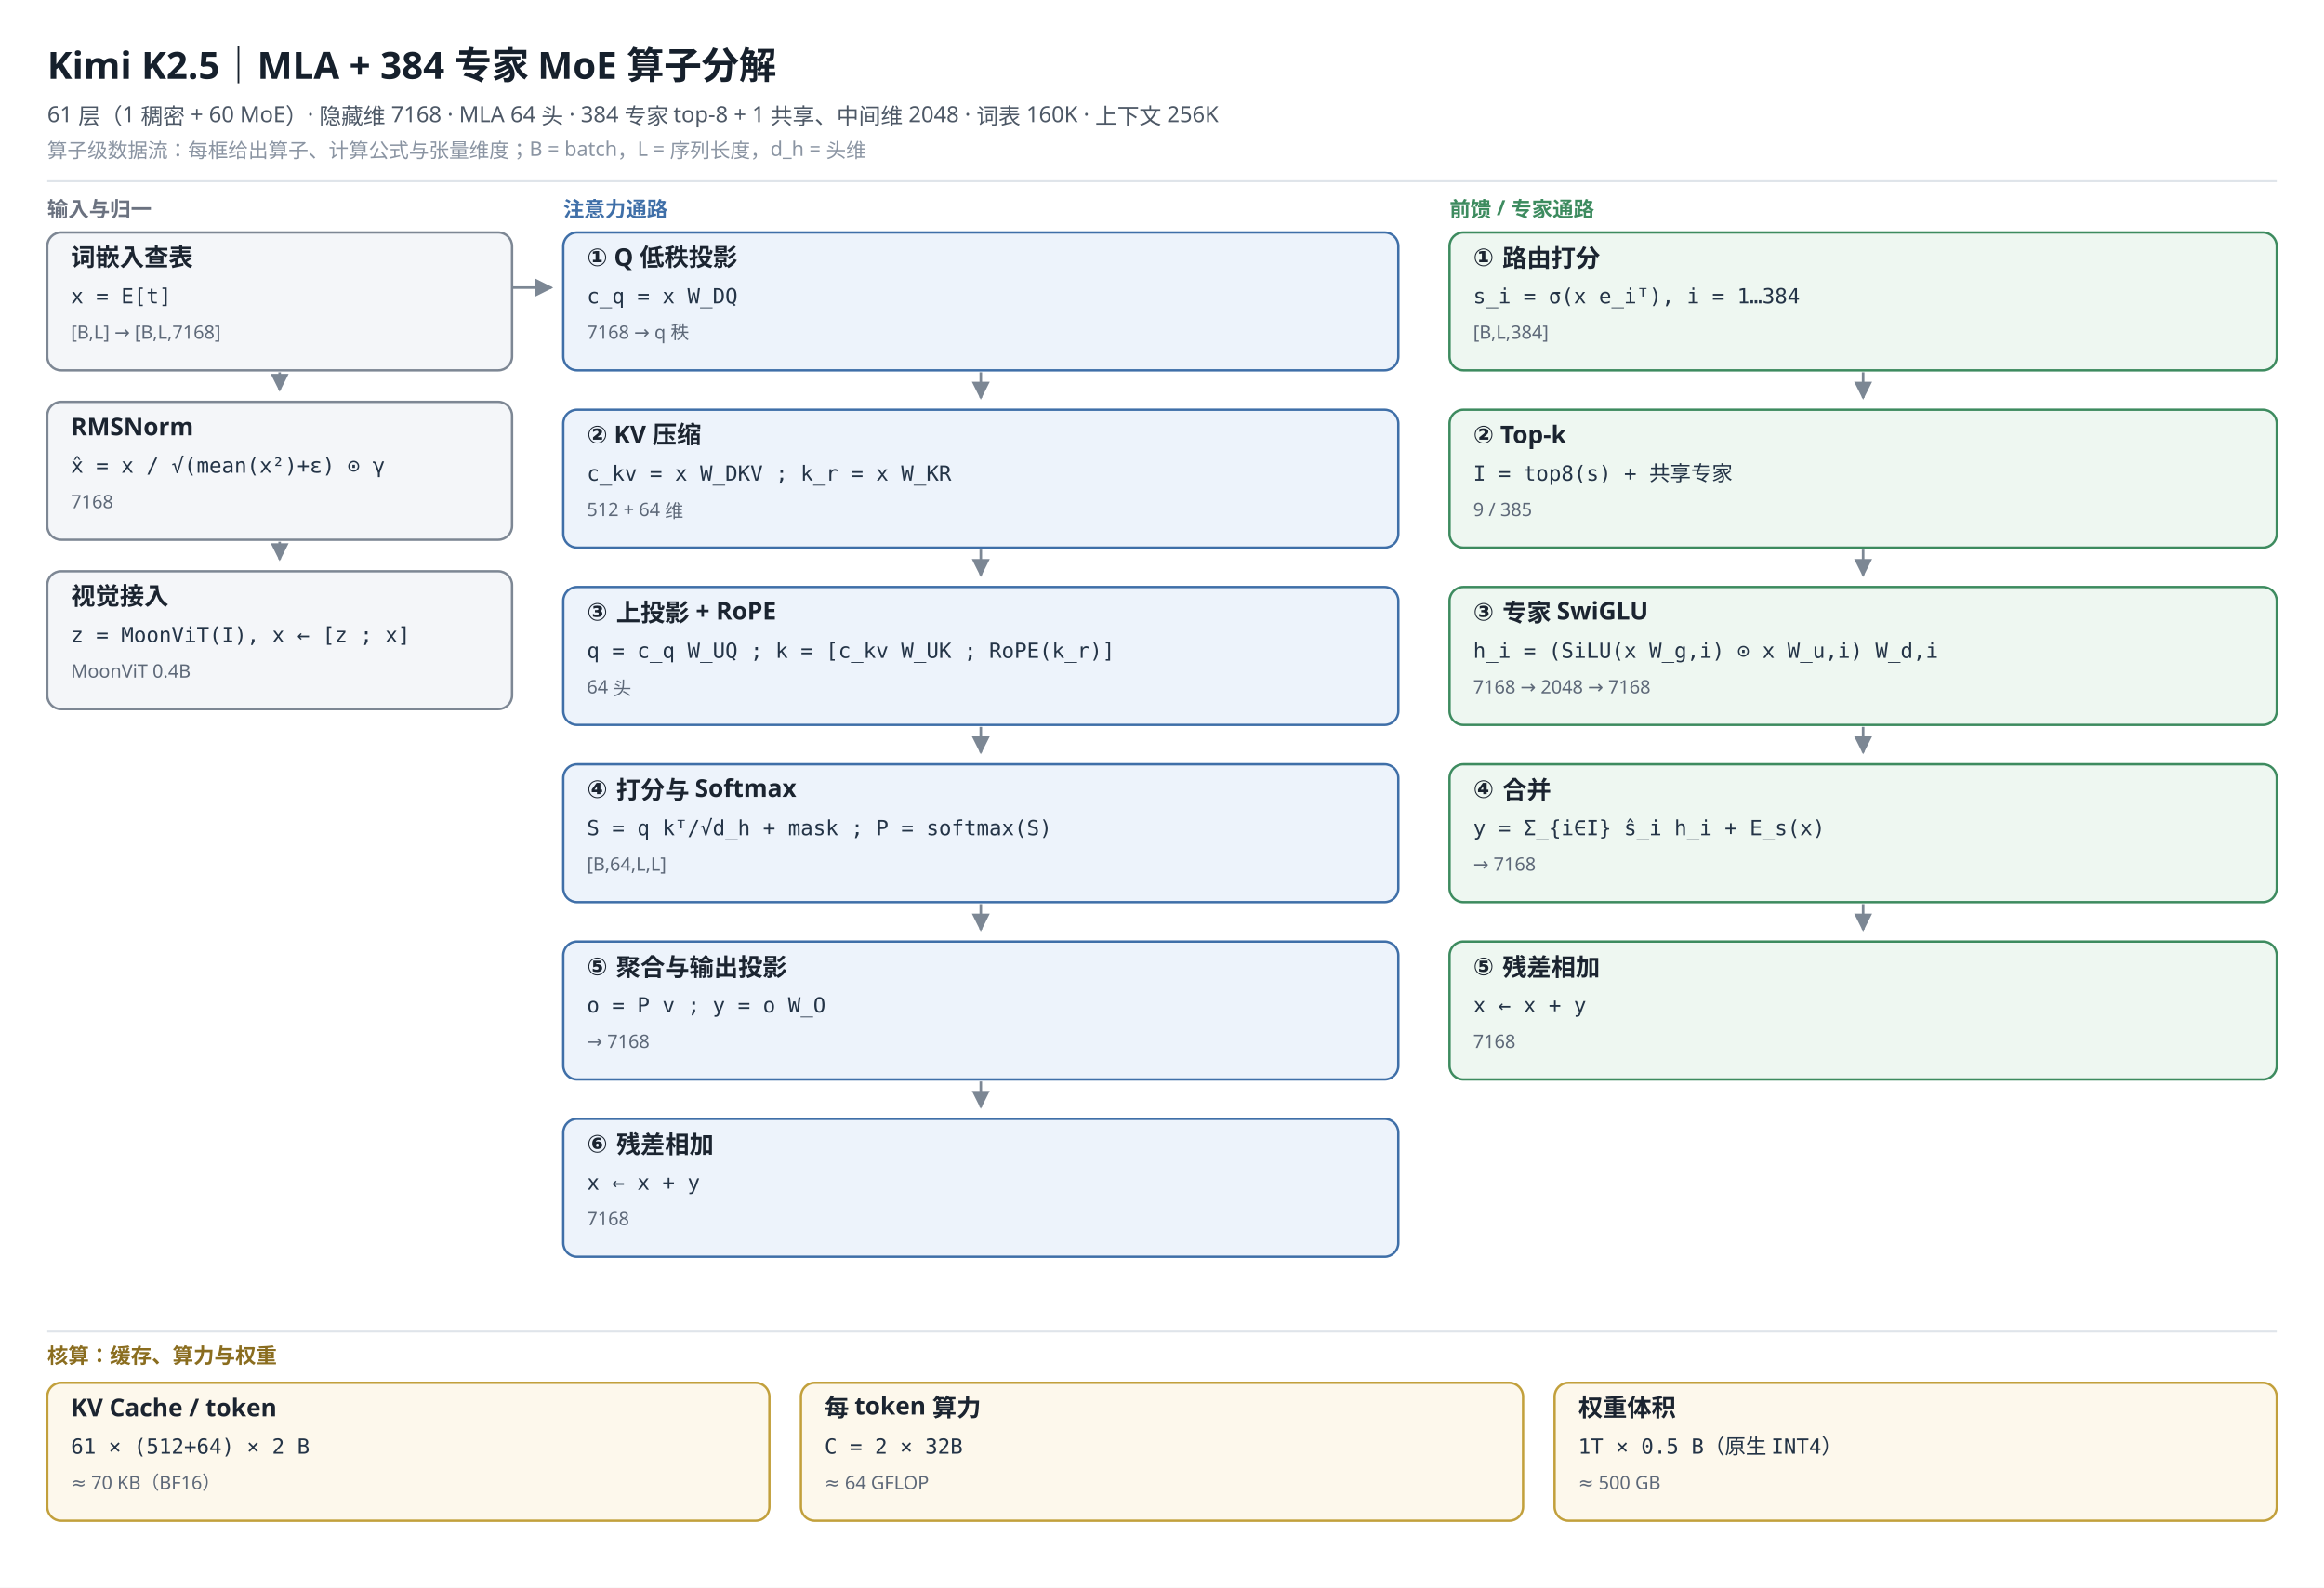
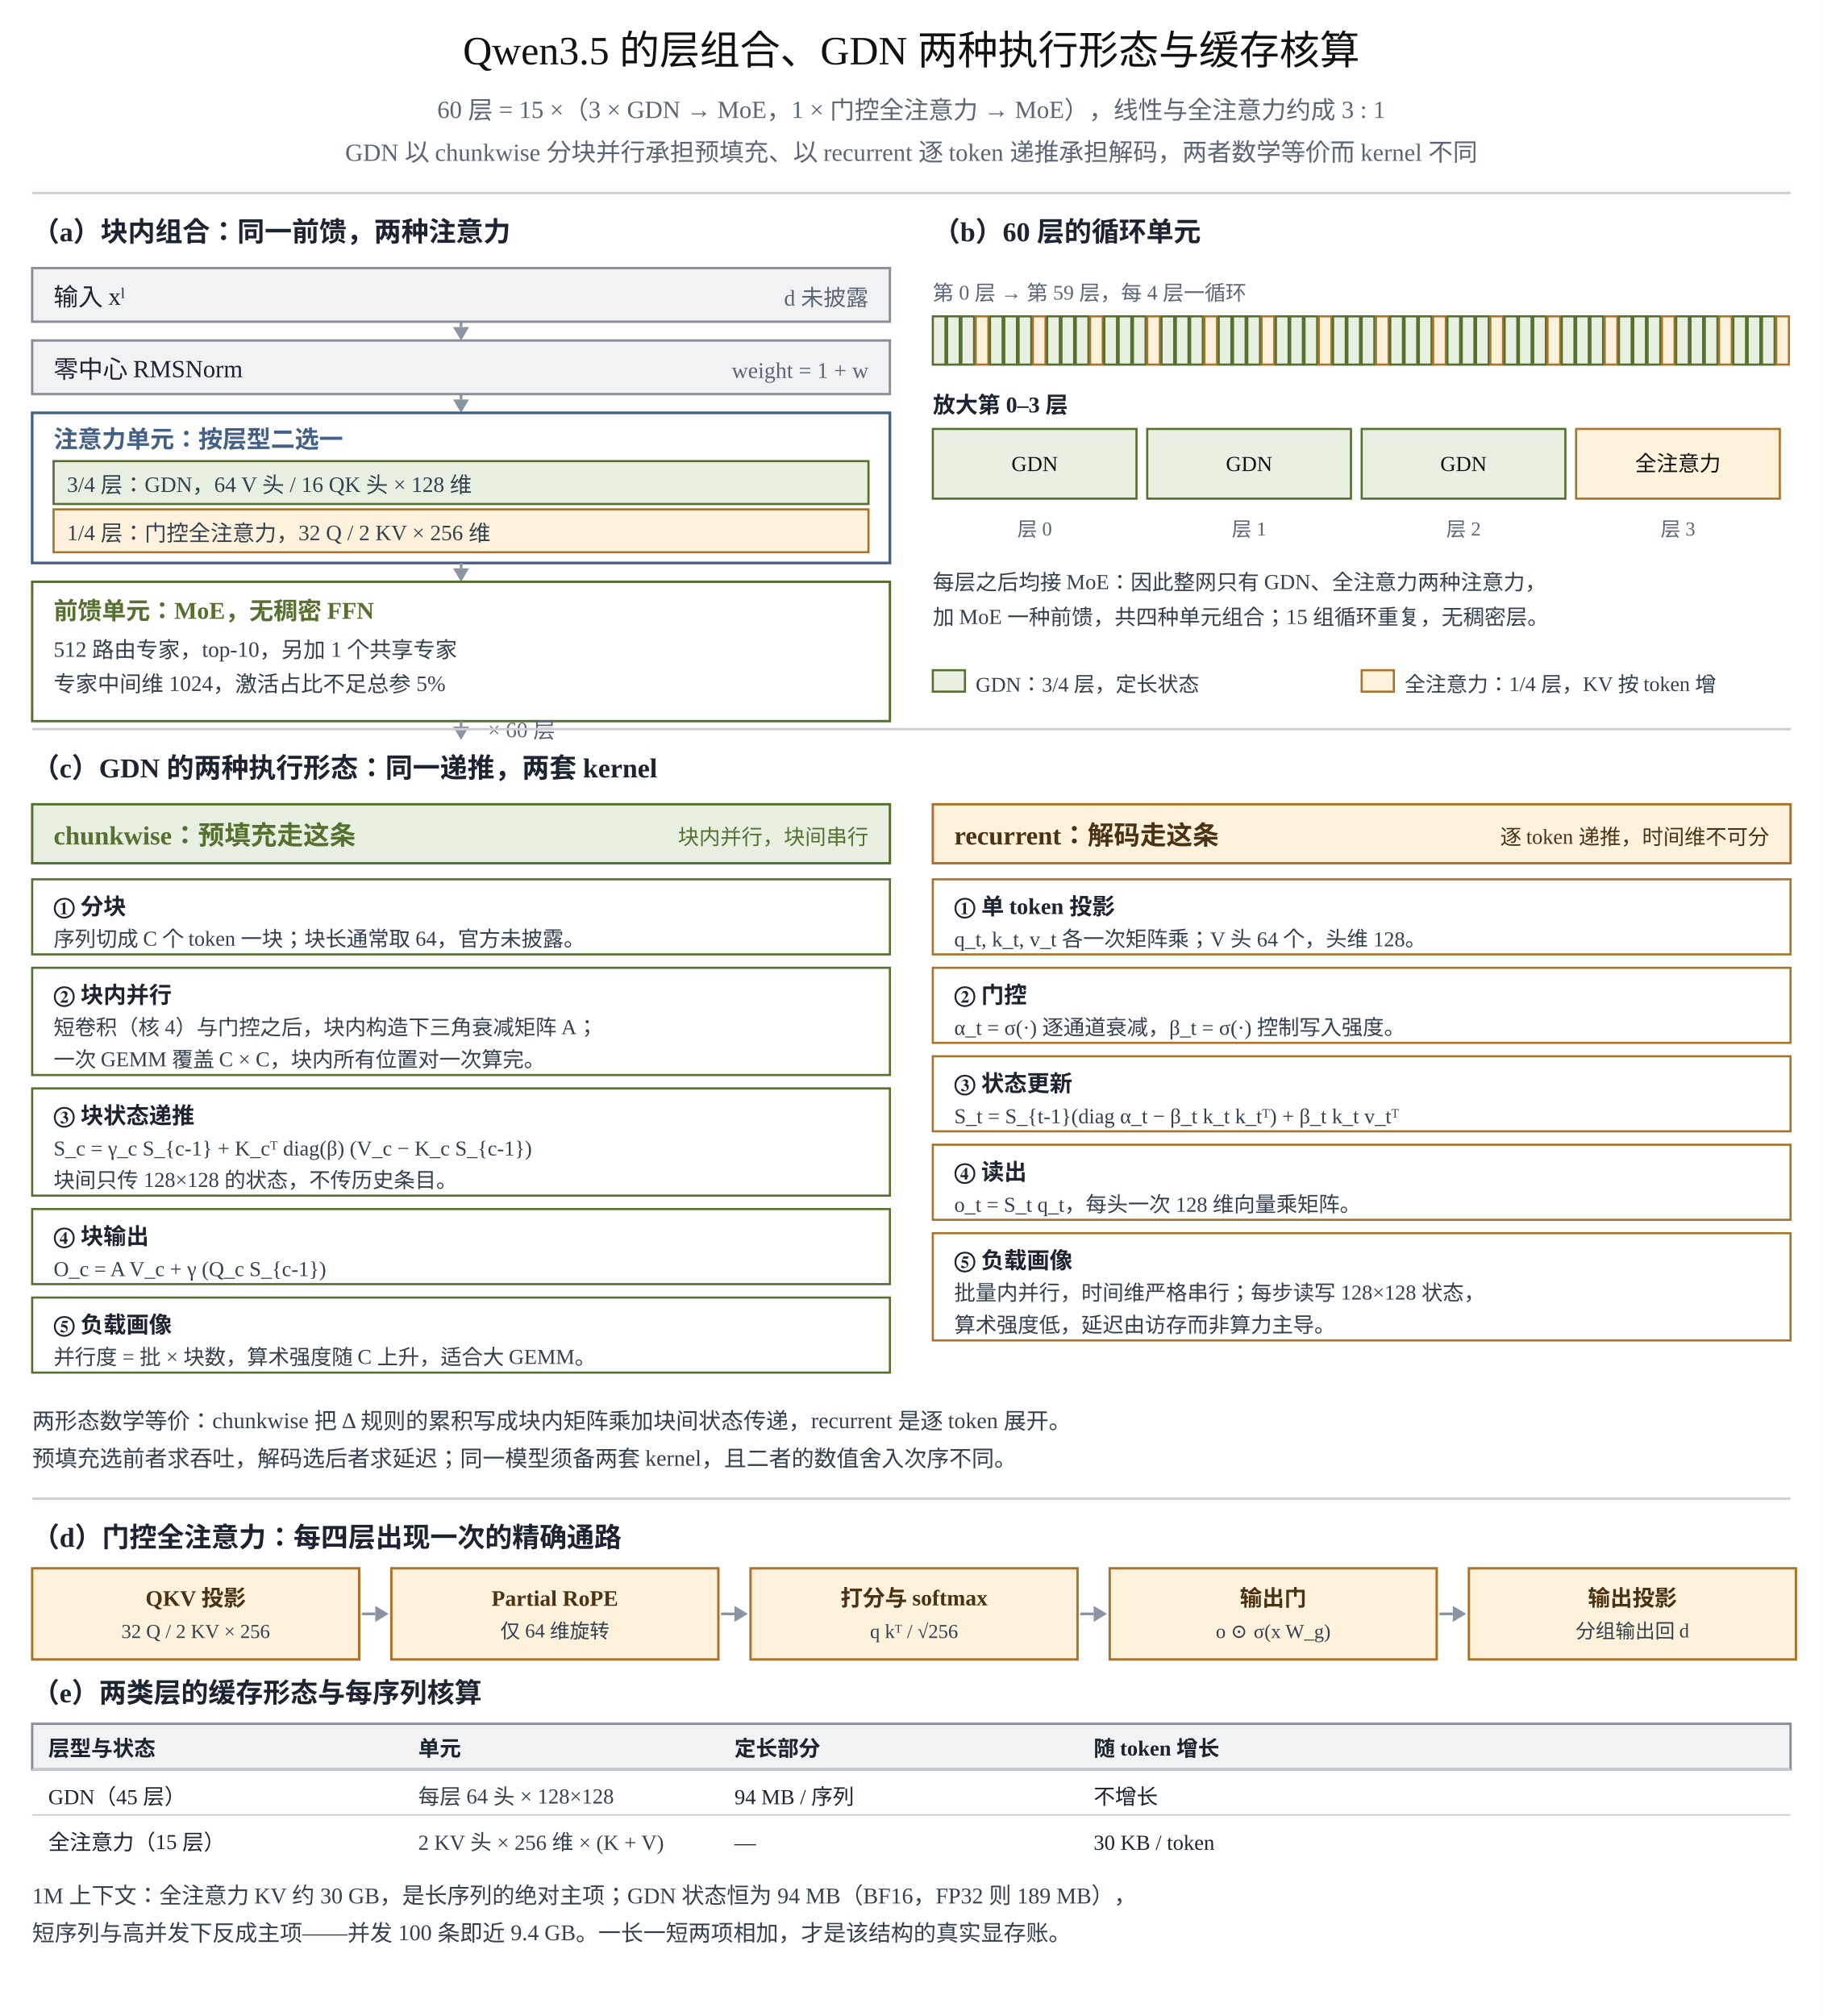
- <svg xmlns="http://www.w3.org/2000/svg" width="1180" height="806" viewBox="0 0 1180 806" font-family="Segoe UI, Microsoft YaHei, PingFang SC, sans-serif">
-   <defs>
-     <marker id="a" viewBox="0 0 10 10" refX="9" refY="5" markerWidth="7" markerHeight="7" orient="auto">
-       <path d="M0,0 L10,5 L0,10 z" fill="#7c8794" />
-     </marker>
-   </defs>
-   <rect width="1180" height="806" fill="#ffffff" />
-   <text x="24" y="40" font-size="19" font-weight="700" fill="#16202c">Kimi K2.5｜MLA + 384 专家 MoE 算子分解</text>
-   <text x="24" y="62" font-size="11.2" fill="#4d5866">61 层（1 稠密 + 60 MoE）· 隐藏维 7168 · MLA 64 头 · 384 专家 top-8 + 1 共享、中间维 2048 · 词表 160K · 上下文 256K</text>
-   <text x="24" y="80" font-size="10.2" fill="#8a94a2">算子级数据流：每框给出算子、计算公式与张量维度；B = batch，L = 序列长度，d_h = 头维</text>
-   <line x1="24" y1="92" x2="1156" y2="92" stroke="#dfe4ea" stroke-width="1" />
-   <text x="24" y="110" font-size="10.6" font-weight="700" fill="#6b7280">输入与归一</text>
-   <text x="286" y="110" font-size="10.6" font-weight="700" fill="#3f6fa8">注意力通路</text>
-   <text x="736" y="110" font-size="10.6" font-weight="700" fill="#3d8b5f">前馈 / 专家通路</text>
-   <rect x="24" y="118" width="236" height="70" rx="7" fill="#f4f6f9" stroke="#7d8794" stroke-width="1.2" />
-   <text x="36" y="135" font-size="12.4" font-weight="700" fill="#1b2430">词嵌入查表</text>
-   <text x="36" y="154" font-size="10.6" fill="#243447" font-family="Consolas, Cascadia Mono, monospace">x = E[t]</text>
-   <text x="36" y="172" font-size="9.4" fill="#5d6878">[B,L] → [B,L,7168]</text>
-   <rect x="24" y="204" width="236" height="70" rx="7" fill="#f4f6f9" stroke="#7d8794" stroke-width="1.2" />
-   <text x="36" y="221" font-size="12.4" font-weight="700" fill="#1b2430">RMSNorm</text>
-   <text x="36" y="240" font-size="10.6" fill="#243447" font-family="Consolas, Cascadia Mono, monospace">x̂ = x / √(mean(x²)+ε) ⊙ γ</text>
-   <text x="36" y="258" font-size="9.4" fill="#5d6878">7168</text>
-   <rect x="24" y="290" width="236" height="70" rx="7" fill="#f4f6f9" stroke="#7d8794" stroke-width="1.2" />
-   <text x="36" y="307" font-size="12.4" font-weight="700" fill="#1b2430">视觉接入</text>
-   <text x="36" y="326" font-size="10.6" fill="#243447" font-family="Consolas, Cascadia Mono, monospace">z = MoonViT(I),  x ← [z ; x]</text>
-   <text x="36" y="344" font-size="9.4" fill="#5d6878">MoonViT 0.4B</text>
-   <rect x="286" y="118" width="424" height="70" rx="7" fill="#edf3fb" stroke="#3f6fa8" stroke-width="1.2" />
-   <text x="298" y="135" font-size="12.4" font-weight="700" fill="#1b2430">① Q 低秩投影</text>
-   <text x="298" y="154" font-size="10.6" fill="#243447" font-family="Consolas, Cascadia Mono, monospace">c_q = x W_DQ</text>
-   <text x="298" y="172" font-size="9.4" fill="#5d6878">7168 → q 秩</text>
-   <rect x="286" y="208" width="424" height="70" rx="7" fill="#edf3fb" stroke="#3f6fa8" stroke-width="1.2" />
-   <text x="298" y="225" font-size="12.4" font-weight="700" fill="#1b2430">② KV 压缩</text>
-   <text x="298" y="244" font-size="10.6" fill="#243447" font-family="Consolas, Cascadia Mono, monospace">c_kv = x W_DKV ;  k_r = x W_KR</text>
-   <text x="298" y="262" font-size="9.4" fill="#5d6878">512 + 64 维</text>
-   <rect x="286" y="298" width="424" height="70" rx="7" fill="#edf3fb" stroke="#3f6fa8" stroke-width="1.2" />
-   <text x="298" y="315" font-size="12.4" font-weight="700" fill="#1b2430">③ 上投影 + RoPE</text>
-   <text x="298" y="334" font-size="10.6" fill="#243447" font-family="Consolas, Cascadia Mono, monospace">q = c_q W_UQ ;  k = [c_kv W_UK ; RoPE(k_r)]</text>
-   <text x="298" y="352" font-size="9.4" fill="#5d6878">64 头</text>
-   <rect x="286" y="388" width="424" height="70" rx="7" fill="#edf3fb" stroke="#3f6fa8" stroke-width="1.2" />
-   <text x="298" y="405" font-size="12.4" font-weight="700" fill="#1b2430">④ 打分与 Softmax</text>
-   <text x="298" y="424" font-size="10.6" fill="#243447" font-family="Consolas, Cascadia Mono, monospace">S = q kᵀ/√d_h + mask ;  P = softmax(S)</text>
-   <text x="298" y="442" font-size="9.4" fill="#5d6878">[B,64,L,L]</text>
-   <rect x="286" y="478" width="424" height="70" rx="7" fill="#edf3fb" stroke="#3f6fa8" stroke-width="1.2" />
-   <text x="298" y="495" font-size="12.4" font-weight="700" fill="#1b2430">⑤ 聚合与输出投影</text>
-   <text x="298" y="514" font-size="10.6" fill="#243447" font-family="Consolas, Cascadia Mono, monospace">o = P v ;  y = o W_O</text>
-   <text x="298" y="532" font-size="9.4" fill="#5d6878">→ 7168</text>
-   <rect x="286" y="568" width="424" height="70" rx="7" fill="#edf3fb" stroke="#3f6fa8" stroke-width="1.2" />
-   <text x="298" y="585" font-size="12.4" font-weight="700" fill="#1b2430">⑥ 残差相加</text>
-   <text x="298" y="604" font-size="10.6" fill="#243447" font-family="Consolas, Cascadia Mono, monospace">x ← x + y</text>
-   <text x="298" y="622" font-size="9.4" fill="#5d6878">7168</text>
-   <rect x="736" y="118" width="420" height="70" rx="7" fill="#eef7f1" stroke="#3d8b5f" stroke-width="1.2" />
-   <text x="748" y="135" font-size="12.4" font-weight="700" fill="#1b2430">① 路由打分</text>
-   <text x="748" y="154" font-size="10.6" fill="#243447" font-family="Consolas, Cascadia Mono, monospace">s_i = σ(x e_iᵀ),  i = 1…384</text>
-   <text x="748" y="172" font-size="9.4" fill="#5d6878">[B,L,384]</text>
-   <rect x="736" y="208" width="420" height="70" rx="7" fill="#eef7f1" stroke="#3d8b5f" stroke-width="1.2" />
-   <text x="748" y="225" font-size="12.4" font-weight="700" fill="#1b2430">② Top-k</text>
-   <text x="748" y="244" font-size="10.6" fill="#243447" font-family="Consolas, Cascadia Mono, monospace">I = top8(s) + 共享专家</text>
-   <text x="748" y="262" font-size="9.4" fill="#5d6878">9 / 385</text>
-   <rect x="736" y="298" width="420" height="70" rx="7" fill="#eef7f1" stroke="#3d8b5f" stroke-width="1.2" />
-   <text x="748" y="315" font-size="12.4" font-weight="700" fill="#1b2430">③ 专家 SwiGLU</text>
-   <text x="748" y="334" font-size="10.6" fill="#243447" font-family="Consolas, Cascadia Mono, monospace">h_i = (SiLU(x W_g,i) ⊙ x W_u,i) W_d,i</text>
-   <text x="748" y="352" font-size="9.4" fill="#5d6878">7168 → 2048 → 7168</text>
-   <rect x="736" y="388" width="420" height="70" rx="7" fill="#eef7f1" stroke="#3d8b5f" stroke-width="1.2" />
-   <text x="748" y="405" font-size="12.4" font-weight="700" fill="#1b2430">④ 合并</text>
-   <text x="748" y="424" font-size="10.6" fill="#243447" font-family="Consolas, Cascadia Mono, monospace">y = Σ_{i∈I} ŝ_i h_i + E_s(x)</text>
-   <text x="748" y="442" font-size="9.4" fill="#5d6878">→ 7168</text>
-   <rect x="736" y="478" width="420" height="70" rx="7" fill="#eef7f1" stroke="#3d8b5f" stroke-width="1.2" />
-   <text x="748" y="495" font-size="12.4" font-weight="700" fill="#1b2430">⑤ 残差相加</text>
-   <text x="748" y="514" font-size="10.6" fill="#243447" font-family="Consolas, Cascadia Mono, monospace">x ← x + y</text>
-   <text x="748" y="532" font-size="9.4" fill="#5d6878">7168</text>
-   <line x1="142.0" y1="189" x2="142.0" y2="198" stroke="#7c8794" stroke-width="1.3" marker-end="url(#a)" />
-   <line x1="142.0" y1="275" x2="142.0" y2="284" stroke="#7c8794" stroke-width="1.3" marker-end="url(#a)" />
-   <line x1="498.0" y1="189" x2="498.0" y2="202" stroke="#7c8794" stroke-width="1.3" marker-end="url(#a)" />
-   <line x1="498.0" y1="279" x2="498.0" y2="292" stroke="#7c8794" stroke-width="1.3" marker-end="url(#a)" />
-   <line x1="498.0" y1="369" x2="498.0" y2="382" stroke="#7c8794" stroke-width="1.3" marker-end="url(#a)" />
-   <line x1="498.0" y1="459" x2="498.0" y2="472" stroke="#7c8794" stroke-width="1.3" marker-end="url(#a)" />
-   <line x1="498.0" y1="549" x2="498.0" y2="562" stroke="#7c8794" stroke-width="1.3" marker-end="url(#a)" />
-   <line x1="946.0" y1="189" x2="946.0" y2="202" stroke="#7c8794" stroke-width="1.3" marker-end="url(#a)" />
-   <line x1="946.0" y1="279" x2="946.0" y2="292" stroke="#7c8794" stroke-width="1.3" marker-end="url(#a)" />
-   <line x1="946.0" y1="369" x2="946.0" y2="382" stroke="#7c8794" stroke-width="1.3" marker-end="url(#a)" />
-   <line x1="946.0" y1="459" x2="946.0" y2="472" stroke="#7c8794" stroke-width="1.3" marker-end="url(#a)" />
-   <line x1="260" y1="146" x2="280" y2="146" stroke="#7c8794" stroke-width="1.3" marker-end="url(#a)" />
-   <line x1="24" y1="676" x2="1156" y2="676" stroke="#dfe4ea" stroke-width="1" />
-   <text x="24" y="692" font-size="10.6" font-weight="700" fill="#8a6d1f">核算：缓存、算力与权重</text>
-   <rect x="24.0" y="702" width="366.667" height="70" rx="7" fill="#fdf8ec" stroke="#c2a03c" stroke-width="1.2" />
-   <text x="36.0" y="719" font-size="12.4" font-weight="700" fill="#1b2430">KV Cache / token</text>
-   <text x="36.0" y="738" font-size="10.6" fill="#243447" font-family="Consolas, Cascadia Mono, monospace">61 × (512+64) × 2 B</text>
-   <text x="36.0" y="756" font-size="9.4" fill="#5d6878">≈ 70 KB（BF16）</text>
-   <rect x="406.667" y="702" width="366.667" height="70" rx="7" fill="#fdf8ec" stroke="#c2a03c" stroke-width="1.2" />
-   <text x="418.667" y="719" font-size="12.4" font-weight="700" fill="#1b2430">每 token 算力</text>
-   <text x="418.667" y="738" font-size="10.6" fill="#243447" font-family="Consolas, Cascadia Mono, monospace">C = 2 × 32B</text>
-   <text x="418.667" y="756" font-size="9.4" fill="#5d6878">≈ 64 GFLOP</text>
-   <rect x="789.333" y="702" width="366.667" height="70" rx="7" fill="#fdf8ec" stroke="#c2a03c" stroke-width="1.2" />
-   <text x="801.333" y="719" font-size="12.4" font-weight="700" fill="#1b2430">权重体积</text>
-   <text x="801.333" y="738" font-size="10.6" fill="#243447" font-family="Consolas, Cascadia Mono, monospace">1T × 0.5 B（原生 INT4）</text>
-   <text x="801.333" y="756" font-size="9.4" fill="#5d6878">≈ 500 GB</text>
+ <svg xmlns="http://www.w3.org/2000/svg" viewBox="0 0 680 752" font-family="Georgia, 'Times New Roman', serif">
+   <rect x="0" y="0" width="680" height="752" fill="#ffffff" />
+   <text x="340.0" y="24" font-size="15" fill="#111111" text-anchor="middle">Qwen3.5 的层组合、GDN 两种执行形态与缓存核算</text>
+   <text x="340.0" y="44" font-size="9.2" fill="#5a6675" text-anchor="middle">60 层 = 15 ×（3 × GDN → MoE，1 × 门控全注意力 → MoE），线性与全注意力约成 3 : 1</text>
+   <text x="340.0" y="60" font-size="9.2" fill="#5a6675" text-anchor="middle">GDN 以 chunkwise 分块并行承担预填充、以 recurrent 逐 token 递推承担解码，两者数学等价而 kernel 不同</text>
+   <line x1="12" y1="72" x2="668" y2="72" stroke="#c9cfd8" stroke-width="0.9" />
+   <text x="12" y="90" font-size="10.2" fill="#1b2430" font-weight="bold">（a）块内组合：同一前馈，两种注意力</text>
+   <rect x="12" y="100" width="320" height="20" fill="#f1f2f4" stroke="#8b8f99" stroke-width="0.9" />
+   <text x="20" y="114" font-size="9.2" fill="#1b2430">输入 xˡ</text>
+   <text x="324" y="114" font-size="8.4" fill="#5a6675" text-anchor="end">d 未披露</text>
+   <line x1="172.0" y1="120" x2="172.0" y2="122" stroke="#8a94a3" stroke-width="1" />
+   <path d="M169.0,122 L172.0,127 L175.0,122 z" fill="#8a94a3" />
+   <rect x="12" y="127" width="320" height="20" fill="#f1f2f4" stroke="#8b8f99" stroke-width="0.9" />
+   <text x="20" y="141" font-size="9.2" fill="#1b2430">零中心 RMSNorm</text>
+   <text x="324" y="141" font-size="8.4" fill="#5a6675" text-anchor="end">weight = 1 + w</text>
+   <line x1="172.0" y1="147" x2="172.0" y2="149" stroke="#8a94a3" stroke-width="1" />
+   <path d="M169.0,149 L172.0,154 L175.0,149 z" fill="#8a94a3" />
+   <rect x="12" y="154" width="320" height="56" fill="#ffffff" stroke="#446084" stroke-width="1.0" />
+   <text x="20" y="167" font-size="9.0" fill="#446084" font-weight="bold">注意力单元：按层型二选一</text>
+   <rect x="20" y="172" width="304" height="16" fill="#e8f0e2" stroke="#55702f" stroke-width="0.8" />
+   <text x="25" y="183.5" font-size="8.2" fill="#33414f">3/4 层：GDN，64 V 头 / 16 QK 头 × 128 维</text>
+   <rect x="20" y="190" width="304" height="16" fill="#fff2dc" stroke="#a9742a" stroke-width="0.8" />
+   <text x="25" y="201.5" font-size="8.2" fill="#33414f">1/4 层：门控全注意力，32 Q / 2 KV × 256 维</text>
+   <line x1="172.0" y1="210" x2="172.0" y2="212" stroke="#8a94a3" stroke-width="1" />
+   <path d="M169.0,212 L172.0,217 L175.0,212 z" fill="#8a94a3" />
+   <rect x="12" y="217" width="320" height="52" fill="#ffffff" stroke="#55702f" stroke-width="0.9" />
+   <text x="20" y="231" font-size="9.0" fill="#55702f" font-weight="bold">前馈单元：MoE，无稠密 FFN</text>
+   <text x="20" y="245" font-size="8.2" fill="#33414f">512 路由专家，top-10，另加 1 个共享专家</text>
+   <text x="20" y="258" font-size="8.2" fill="#33414f">专家中间维 1024，激活占比不足总参 5%</text>
+   <line x1="172.0" y1="269" x2="172.0" y2="271" stroke="#8a94a3" stroke-width="1" />
+   <path d="M169.0,271 L172.0,276 L175.0,271 z" fill="#8a94a3" />
+   <text x="182.0" y="275" font-size="8.2" fill="#5a6675">× 60 层</text>
+   <text x="348" y="90" font-size="10.2" fill="#1b2430" font-weight="bold">（b）60 层的循环单元</text>
+   <text x="348" y="112" font-size="7.8" fill="#5a6675">第 0 层 → 第 59 层，每 4 层一循环</text>
+   <rect x="348.0" y="118" width="4.733" height="18" fill="#e8f0e2" stroke="#55702f" stroke-width="0.8" />
+   <rect x="353.333" y="118" width="4.733" height="18" fill="#e8f0e2" stroke="#55702f" stroke-width="0.8" />
+   <rect x="358.667" y="118" width="4.733" height="18" fill="#e8f0e2" stroke="#55702f" stroke-width="0.8" />
+   <rect x="364.0" y="118" width="4.733" height="18" fill="#fff2dc" stroke="#a9742a" stroke-width="0.8" />
+   <rect x="369.333" y="118" width="4.733" height="18" fill="#e8f0e2" stroke="#55702f" stroke-width="0.8" />
+   <rect x="374.667" y="118" width="4.733" height="18" fill="#e8f0e2" stroke="#55702f" stroke-width="0.8" />
+   <rect x="380.0" y="118" width="4.733" height="18" fill="#e8f0e2" stroke="#55702f" stroke-width="0.8" />
+   <rect x="385.333" y="118" width="4.733" height="18" fill="#fff2dc" stroke="#a9742a" stroke-width="0.8" />
+   <rect x="390.667" y="118" width="4.733" height="18" fill="#e8f0e2" stroke="#55702f" stroke-width="0.8" />
+   <rect x="396.0" y="118" width="4.733" height="18" fill="#e8f0e2" stroke="#55702f" stroke-width="0.8" />
+   <rect x="401.333" y="118" width="4.733" height="18" fill="#e8f0e2" stroke="#55702f" stroke-width="0.8" />
+   <rect x="406.667" y="118" width="4.733" height="18" fill="#fff2dc" stroke="#a9742a" stroke-width="0.8" />
+   <rect x="412.0" y="118" width="4.733" height="18" fill="#e8f0e2" stroke="#55702f" stroke-width="0.8" />
+   <rect x="417.333" y="118" width="4.733" height="18" fill="#e8f0e2" stroke="#55702f" stroke-width="0.8" />
+   <rect x="422.667" y="118" width="4.733" height="18" fill="#e8f0e2" stroke="#55702f" stroke-width="0.8" />
+   <rect x="428.0" y="118" width="4.733" height="18" fill="#fff2dc" stroke="#a9742a" stroke-width="0.8" />
+   <rect x="433.333" y="118" width="4.733" height="18" fill="#e8f0e2" stroke="#55702f" stroke-width="0.8" />
+   <rect x="438.667" y="118" width="4.733" height="18" fill="#e8f0e2" stroke="#55702f" stroke-width="0.8" />
+   <rect x="444.0" y="118" width="4.733" height="18" fill="#e8f0e2" stroke="#55702f" stroke-width="0.8" />
+   <rect x="449.333" y="118" width="4.733" height="18" fill="#fff2dc" stroke="#a9742a" stroke-width="0.8" />
+   <rect x="454.667" y="118" width="4.733" height="18" fill="#e8f0e2" stroke="#55702f" stroke-width="0.8" />
+   <rect x="460.0" y="118" width="4.733" height="18" fill="#e8f0e2" stroke="#55702f" stroke-width="0.8" />
+   <rect x="465.333" y="118" width="4.733" height="18" fill="#e8f0e2" stroke="#55702f" stroke-width="0.8" />
+   <rect x="470.667" y="118" width="4.733" height="18" fill="#fff2dc" stroke="#a9742a" stroke-width="0.8" />
+   <rect x="476.0" y="118" width="4.733" height="18" fill="#e8f0e2" stroke="#55702f" stroke-width="0.8" />
+   <rect x="481.333" y="118" width="4.733" height="18" fill="#e8f0e2" stroke="#55702f" stroke-width="0.8" />
+   <rect x="486.667" y="118" width="4.733" height="18" fill="#e8f0e2" stroke="#55702f" stroke-width="0.8" />
+   <rect x="492.0" y="118" width="4.733" height="18" fill="#fff2dc" stroke="#a9742a" stroke-width="0.8" />
+   <rect x="497.333" y="118" width="4.733" height="18" fill="#e8f0e2" stroke="#55702f" stroke-width="0.8" />
+   <rect x="502.667" y="118" width="4.733" height="18" fill="#e8f0e2" stroke="#55702f" stroke-width="0.8" />
+   <rect x="508.0" y="118" width="4.733" height="18" fill="#e8f0e2" stroke="#55702f" stroke-width="0.8" />
+   <rect x="513.333" y="118" width="4.733" height="18" fill="#fff2dc" stroke="#a9742a" stroke-width="0.8" />
+   <rect x="518.667" y="118" width="4.733" height="18" fill="#e8f0e2" stroke="#55702f" stroke-width="0.8" />
+   <rect x="524.0" y="118" width="4.733" height="18" fill="#e8f0e2" stroke="#55702f" stroke-width="0.8" />
+   <rect x="529.333" y="118" width="4.733" height="18" fill="#e8f0e2" stroke="#55702f" stroke-width="0.8" />
+   <rect x="534.667" y="118" width="4.733" height="18" fill="#fff2dc" stroke="#a9742a" stroke-width="0.8" />
+   <rect x="540.0" y="118" width="4.733" height="18" fill="#e8f0e2" stroke="#55702f" stroke-width="0.8" />
+   <rect x="545.333" y="118" width="4.733" height="18" fill="#e8f0e2" stroke="#55702f" stroke-width="0.8" />
+   <rect x="550.667" y="118" width="4.733" height="18" fill="#e8f0e2" stroke="#55702f" stroke-width="0.8" />
+   <rect x="556.0" y="118" width="4.733" height="18" fill="#fff2dc" stroke="#a9742a" stroke-width="0.8" />
+   <rect x="561.333" y="118" width="4.733" height="18" fill="#e8f0e2" stroke="#55702f" stroke-width="0.8" />
+   <rect x="566.667" y="118" width="4.733" height="18" fill="#e8f0e2" stroke="#55702f" stroke-width="0.8" />
+   <rect x="572.0" y="118" width="4.733" height="18" fill="#e8f0e2" stroke="#55702f" stroke-width="0.8" />
+   <rect x="577.333" y="118" width="4.733" height="18" fill="#fff2dc" stroke="#a9742a" stroke-width="0.8" />
+   <rect x="582.667" y="118" width="4.733" height="18" fill="#e8f0e2" stroke="#55702f" stroke-width="0.8" />
+   <rect x="588.0" y="118" width="4.733" height="18" fill="#e8f0e2" stroke="#55702f" stroke-width="0.8" />
+   <rect x="593.333" y="118" width="4.733" height="18" fill="#e8f0e2" stroke="#55702f" stroke-width="0.8" />
+   <rect x="598.667" y="118" width="4.733" height="18" fill="#fff2dc" stroke="#a9742a" stroke-width="0.8" />
+   <rect x="604.0" y="118" width="4.733" height="18" fill="#e8f0e2" stroke="#55702f" stroke-width="0.8" />
+   <rect x="609.333" y="118" width="4.733" height="18" fill="#e8f0e2" stroke="#55702f" stroke-width="0.8" />
+   <rect x="614.667" y="118" width="4.733" height="18" fill="#e8f0e2" stroke="#55702f" stroke-width="0.8" />
+   <rect x="620.0" y="118" width="4.733" height="18" fill="#fff2dc" stroke="#a9742a" stroke-width="0.8" />
+   <rect x="625.333" y="118" width="4.733" height="18" fill="#e8f0e2" stroke="#55702f" stroke-width="0.8" />
+   <rect x="630.667" y="118" width="4.733" height="18" fill="#e8f0e2" stroke="#55702f" stroke-width="0.8" />
+   <rect x="636.0" y="118" width="4.733" height="18" fill="#e8f0e2" stroke="#55702f" stroke-width="0.8" />
+   <rect x="641.333" y="118" width="4.733" height="18" fill="#fff2dc" stroke="#a9742a" stroke-width="0.8" />
+   <rect x="646.667" y="118" width="4.733" height="18" fill="#e8f0e2" stroke="#55702f" stroke-width="0.8" />
+   <rect x="652.0" y="118" width="4.733" height="18" fill="#e8f0e2" stroke="#55702f" stroke-width="0.8" />
+   <rect x="657.333" y="118" width="4.733" height="18" fill="#e8f0e2" stroke="#55702f" stroke-width="0.8" />
+   <rect x="662.667" y="118" width="4.733" height="18" fill="#fff2dc" stroke="#a9742a" stroke-width="0.8" />
+   <text x="348" y="154" font-size="8.4" fill="#1b2430" font-weight="bold">放大第 0–3 层</text>
+   <rect x="348.0" y="160" width="76.0" height="26" fill="#e8f0e2" stroke="#55702f" stroke-width="0.8" />
+   <text x="386.0" y="175.7" font-size="8.0" fill="#111111" text-anchor="middle">GDN</text>
+   <text x="386.0" y="200" font-size="7.4" fill="#5a6675" text-anchor="middle">层 0</text>
+   <rect x="428.0" y="160" width="76.0" height="26" fill="#e8f0e2" stroke="#55702f" stroke-width="0.8" />
+   <text x="466.0" y="175.7" font-size="8.0" fill="#111111" text-anchor="middle">GDN</text>
+   <text x="466.0" y="200" font-size="7.4" fill="#5a6675" text-anchor="middle">层 1</text>
+   <rect x="508.0" y="160" width="76.0" height="26" fill="#e8f0e2" stroke="#55702f" stroke-width="0.8" />
+   <text x="546.0" y="175.7" font-size="8.0" fill="#111111" text-anchor="middle">GDN</text>
+   <text x="546.0" y="200" font-size="7.4" fill="#5a6675" text-anchor="middle">层 2</text>
+   <rect x="588.0" y="160" width="76.0" height="26" fill="#fff2dc" stroke="#a9742a" stroke-width="0.8" />
+   <text x="626.0" y="175.7" font-size="8.0" fill="#111111" text-anchor="middle">全注意力</text>
+   <text x="626.0" y="200" font-size="7.4" fill="#5a6675" text-anchor="middle">层 3</text>
+   <text x="348" y="220" font-size="8.0" fill="#33414f">每层之后均接 MoE：因此整网只有 GDN、全注意力两种注意力，</text>
+   <text x="348" y="233" font-size="8.0" fill="#33414f">加 MoE 一种前馈，共四种单元组合；15 组循环重复，无稠密层。</text>
+   <rect x="348" y="250" width="12" height="8" fill="#e8f0e2" stroke="#55702f" stroke-width="0.8" />
+   <text x="364" y="258" font-size="7.8" fill="#33414f">GDN：3/4 层，定长状态</text>
+   <rect x="508" y="250" width="12" height="8" fill="#fff2dc" stroke="#a9742a" stroke-width="0.8" />
+   <text x="524" y="258" font-size="7.8" fill="#33414f">全注意力：1/4 层，KV 按 token 增</text>
+   <line x1="12" y1="272" x2="668" y2="272" stroke="#c9cfd8" stroke-width="0.9" />
+   <text x="12" y="290" font-size="10.2" fill="#1b2430" font-weight="bold">（c）GDN 的两种执行形态：同一递推，两套 kernel</text>
+   <rect x="12" y="300" width="320" height="22" fill="#e8f0e2" stroke="#55702f" stroke-width="0.9" />
+   <text x="20" y="315" font-size="9.8" fill="#55702f" font-weight="bold">chunkwise：预填充走这条</text>
+   <text x="324" y="315" font-size="7.9" fill="#55702f" text-anchor="end">块内并行，块间串行</text>
+   <rect x="12" y="328" width="320" height="28" fill="#ffffff" stroke="#55702f" stroke-width="0.8" />
+   <text x="20" y="341" font-size="8.5" fill="#1b2430" font-weight="bold">① 分块</text>
+   <text x="20" y="353" font-size="7.9" fill="#33414f">序列切成 C 个 token 一块；块长通常取 64，官方未披露。</text>
+   <rect x="12" y="361" width="320" height="40" fill="#ffffff" stroke="#55702f" stroke-width="0.8" />
+   <text x="20" y="374" font-size="8.5" fill="#1b2430" font-weight="bold">② 块内并行</text>
+   <text x="20" y="386" font-size="7.9" fill="#33414f">短卷积（核 4）与门控之后，块内构造下三角衰减矩阵 A；</text>
+   <text x="20" y="398" font-size="7.9" fill="#33414f">一次 GEMM 覆盖 C × C，块内所有位置对一次算完。</text>
+   <rect x="12" y="406" width="320" height="40" fill="#ffffff" stroke="#55702f" stroke-width="0.8" />
+   <text x="20" y="419" font-size="8.5" fill="#1b2430" font-weight="bold">③ 块状态递推</text>
+   <text x="20" y="431" font-size="7.9" fill="#33414f">S_c = γ_c S_{c-1} + K_cᵀ diag(β) (V_c − K_c S_{c-1})</text>
+   <text x="20" y="443" font-size="7.9" fill="#33414f">块间只传 128×128 的状态，不传历史条目。</text>
+   <rect x="12" y="451" width="320" height="28" fill="#ffffff" stroke="#55702f" stroke-width="0.8" />
+   <text x="20" y="464" font-size="8.5" fill="#1b2430" font-weight="bold">④ 块输出</text>
+   <text x="20" y="476" font-size="7.9" fill="#33414f">O_c = A V_c + γ (Q_c S_{c-1})</text>
+   <rect x="12" y="484" width="320" height="28" fill="#ffffff" stroke="#55702f" stroke-width="0.8" />
+   <text x="20" y="497" font-size="8.5" fill="#1b2430" font-weight="bold">⑤ 负载画像</text>
+   <text x="20" y="509" font-size="7.9" fill="#33414f">并行度 = 批 × 块数，算术强度随 C 上升，适合大 GEMM。</text>
+   <rect x="348" y="300" width="320" height="22" fill="#fff2dc" stroke="#a9742a" stroke-width="0.9" />
+   <text x="356" y="315" font-size="9.8" fill="#4a3212" font-weight="bold">recurrent：解码走这条</text>
+   <text x="660" y="315" font-size="7.9" fill="#4a3212" text-anchor="end">逐 token 递推，时间维不可分</text>
+   <rect x="348" y="328" width="320" height="28" fill="#ffffff" stroke="#a9742a" stroke-width="0.8" />
+   <text x="356" y="341" font-size="8.5" fill="#1b2430" font-weight="bold">① 单 token 投影</text>
+   <text x="356" y="353" font-size="7.9" fill="#33414f">q_t, k_t, v_t 各一次矩阵乘；V 头 64 个，头维 128。</text>
+   <rect x="348" y="361" width="320" height="28" fill="#ffffff" stroke="#a9742a" stroke-width="0.8" />
+   <text x="356" y="374" font-size="8.5" fill="#1b2430" font-weight="bold">② 门控</text>
+   <text x="356" y="386" font-size="7.9" fill="#33414f">α_t = σ(·) 逐通道衰减，β_t = σ(·) 控制写入强度。</text>
+   <rect x="348" y="394" width="320" height="28" fill="#ffffff" stroke="#a9742a" stroke-width="0.8" />
+   <text x="356" y="407" font-size="8.5" fill="#1b2430" font-weight="bold">③ 状态更新</text>
+   <text x="356" y="419" font-size="7.9" fill="#33414f">S_t = S_{t-1}(diag α_t − β_t k_t k_tᵀ) + β_t k_t v_tᵀ</text>
+   <rect x="348" y="427" width="320" height="28" fill="#ffffff" stroke="#a9742a" stroke-width="0.8" />
+   <text x="356" y="440" font-size="8.5" fill="#1b2430" font-weight="bold">④ 读出</text>
+   <text x="356" y="452" font-size="7.9" fill="#33414f">o_t = S_t q_t，每头一次 128 维向量乘矩阵。</text>
+   <rect x="348" y="460" width="320" height="40" fill="#ffffff" stroke="#a9742a" stroke-width="0.8" />
+   <text x="356" y="473" font-size="8.5" fill="#1b2430" font-weight="bold">⑤ 负载画像</text>
+   <text x="356" y="485" font-size="7.9" fill="#33414f">批量内并行，时间维严格串行；每步读写 128×128 状态，</text>
+   <text x="356" y="497" font-size="7.9" fill="#33414f">算术强度低，延迟由访存而非算力主导。</text>
+   <text x="12" y="533" font-size="8.4" fill="#33414f">两形态数学等价：chunkwise 把 Δ 规则的累积写成块内矩阵乘加块间状态传递，recurrent 是逐 token 展开。</text>
+   <text x="12" y="547" font-size="8.4" fill="#33414f">预填充选前者求吞吐，解码选后者求延迟；同一模型须备两套 kernel，且二者的数值舍入次序不同。</text>
+   <line x1="12" y1="559" x2="668" y2="559" stroke="#c9cfd8" stroke-width="0.9" />
+   <text x="12" y="577" font-size="10.2" fill="#1b2430" font-weight="bold">（d）门控全注意力：每四层出现一次的精确通路</text>
+   <rect x="12" y="585" width="122" height="34" fill="#fff2dc" stroke="#a9742a" stroke-width="0.9" />
+   <text x="73.0" y="599" font-size="8.3" fill="#4a3212" text-anchor="middle" font-weight="bold">QKV 投影</text>
+   <text x="73.0" y="611" font-size="7.4" fill="#33414f" text-anchor="middle">32 Q / 2 KV × 256</text>
+   <line x1="135" y1="602" x2="140" y2="602" stroke="#8a94a3" stroke-width="1" />
+   <path d="M140,599 L145,602 L140,605 z" fill="#8a94a3" />
+   <rect x="146" y="585" width="122" height="34" fill="#fff2dc" stroke="#a9742a" stroke-width="0.9" />
+   <text x="207.0" y="599" font-size="8.3" fill="#4a3212" text-anchor="middle" font-weight="bold">Partial RoPE</text>
+   <text x="207.0" y="611" font-size="7.4" fill="#33414f" text-anchor="middle">仅 64 维旋转</text>
+   <line x1="269" y1="602" x2="274" y2="602" stroke="#8a94a3" stroke-width="1" />
+   <path d="M274,599 L279,602 L274,605 z" fill="#8a94a3" />
+   <rect x="280" y="585" width="122" height="34" fill="#fff2dc" stroke="#a9742a" stroke-width="0.9" />
+   <text x="341.0" y="599" font-size="8.3" fill="#4a3212" text-anchor="middle" font-weight="bold">打分与 softmax</text>
+   <text x="341.0" y="611" font-size="7.4" fill="#33414f" text-anchor="middle">q kᵀ / √256</text>
+   <line x1="403" y1="602" x2="408" y2="602" stroke="#8a94a3" stroke-width="1" />
+   <path d="M408,599 L413,602 L408,605 z" fill="#8a94a3" />
+   <rect x="414" y="585" width="122" height="34" fill="#fff2dc" stroke="#a9742a" stroke-width="0.9" />
+   <text x="475.0" y="599" font-size="8.3" fill="#4a3212" text-anchor="middle" font-weight="bold">输出门</text>
+   <text x="475.0" y="611" font-size="7.4" fill="#33414f" text-anchor="middle">o ⊙ σ(x W_g)</text>
+   <line x1="537" y1="602" x2="542" y2="602" stroke="#8a94a3" stroke-width="1" />
+   <path d="M542,599 L547,602 L542,605 z" fill="#8a94a3" />
+   <rect x="548" y="585" width="122" height="34" fill="#fff2dc" stroke="#a9742a" stroke-width="0.9" />
+   <text x="609.0" y="599" font-size="8.3" fill="#4a3212" text-anchor="middle" font-weight="bold">输出投影</text>
+   <text x="609.0" y="611" font-size="7.4" fill="#33414f" text-anchor="middle">分组输出回 d</text>
+   <text x="12" y="635" font-size="10.2" fill="#1b2430" font-weight="bold">（e）两类层的缓存形态与每序列核算</text>
+   <rect x="12" y="643" width="656" height="17" fill="#f1f2f4" stroke="#8b8f99" stroke-width="0.9" />
+   <text x="18" y="655" font-size="8.0" fill="#1b2430" font-weight="bold">层型与状态</text>
+   <text x="156" y="655" font-size="8.0" fill="#1b2430" font-weight="bold">单元</text>
+   <text x="274" y="655" font-size="8.0" fill="#1b2430" font-weight="bold">定长部分</text>
+   <text x="408" y="655" font-size="8.0" fill="#1b2430" font-weight="bold">随 token 增长</text>
+   <line x1="12" y1="660" x2="668" y2="660" stroke="#c9cfd8" stroke-width="0.6" />
+   <text x="18" y="673" font-size="8.0" fill="#1b2430">GDN（45 层）</text>
+   <text x="156" y="673" font-size="8.0" fill="#33414f">每层 64 头 × 128×128</text>
+   <text x="274" y="673" font-size="8.0" fill="#1b2430">94 MB / 序列</text>
+   <text x="408" y="673" font-size="8.0" fill="#1b2430">不增长</text>
+   <line x1="12" y1="677" x2="668" y2="677" stroke="#c9cfd8" stroke-width="0.6" />
+   <text x="18" y="690" font-size="8.0" fill="#1b2430">全注意力（15 层）</text>
+   <text x="156" y="690" font-size="8.0" fill="#33414f">2 KV 头 × 256 维 × (K + V)</text>
+   <text x="274" y="690" font-size="8.0" fill="#1b2430">—</text>
+   <text x="408" y="690" font-size="8.0" fill="#1b2430">30 KB / token</text>
+   <text x="12" y="710" font-size="8.4" fill="#33414f">1M 上下文：全注意力 KV 约 30 GB，是长序列的绝对主项；GDN 状态恒为 94 MB（BF16，FP32 则 189 MB），</text>
+   <text x="12" y="724" font-size="8.4" fill="#33414f">短序列与高并发下反成主项——并发 100 条即近 9.4 GB。一长一短两项相加，才是该结构的真实显存账。</text>
</svg>
